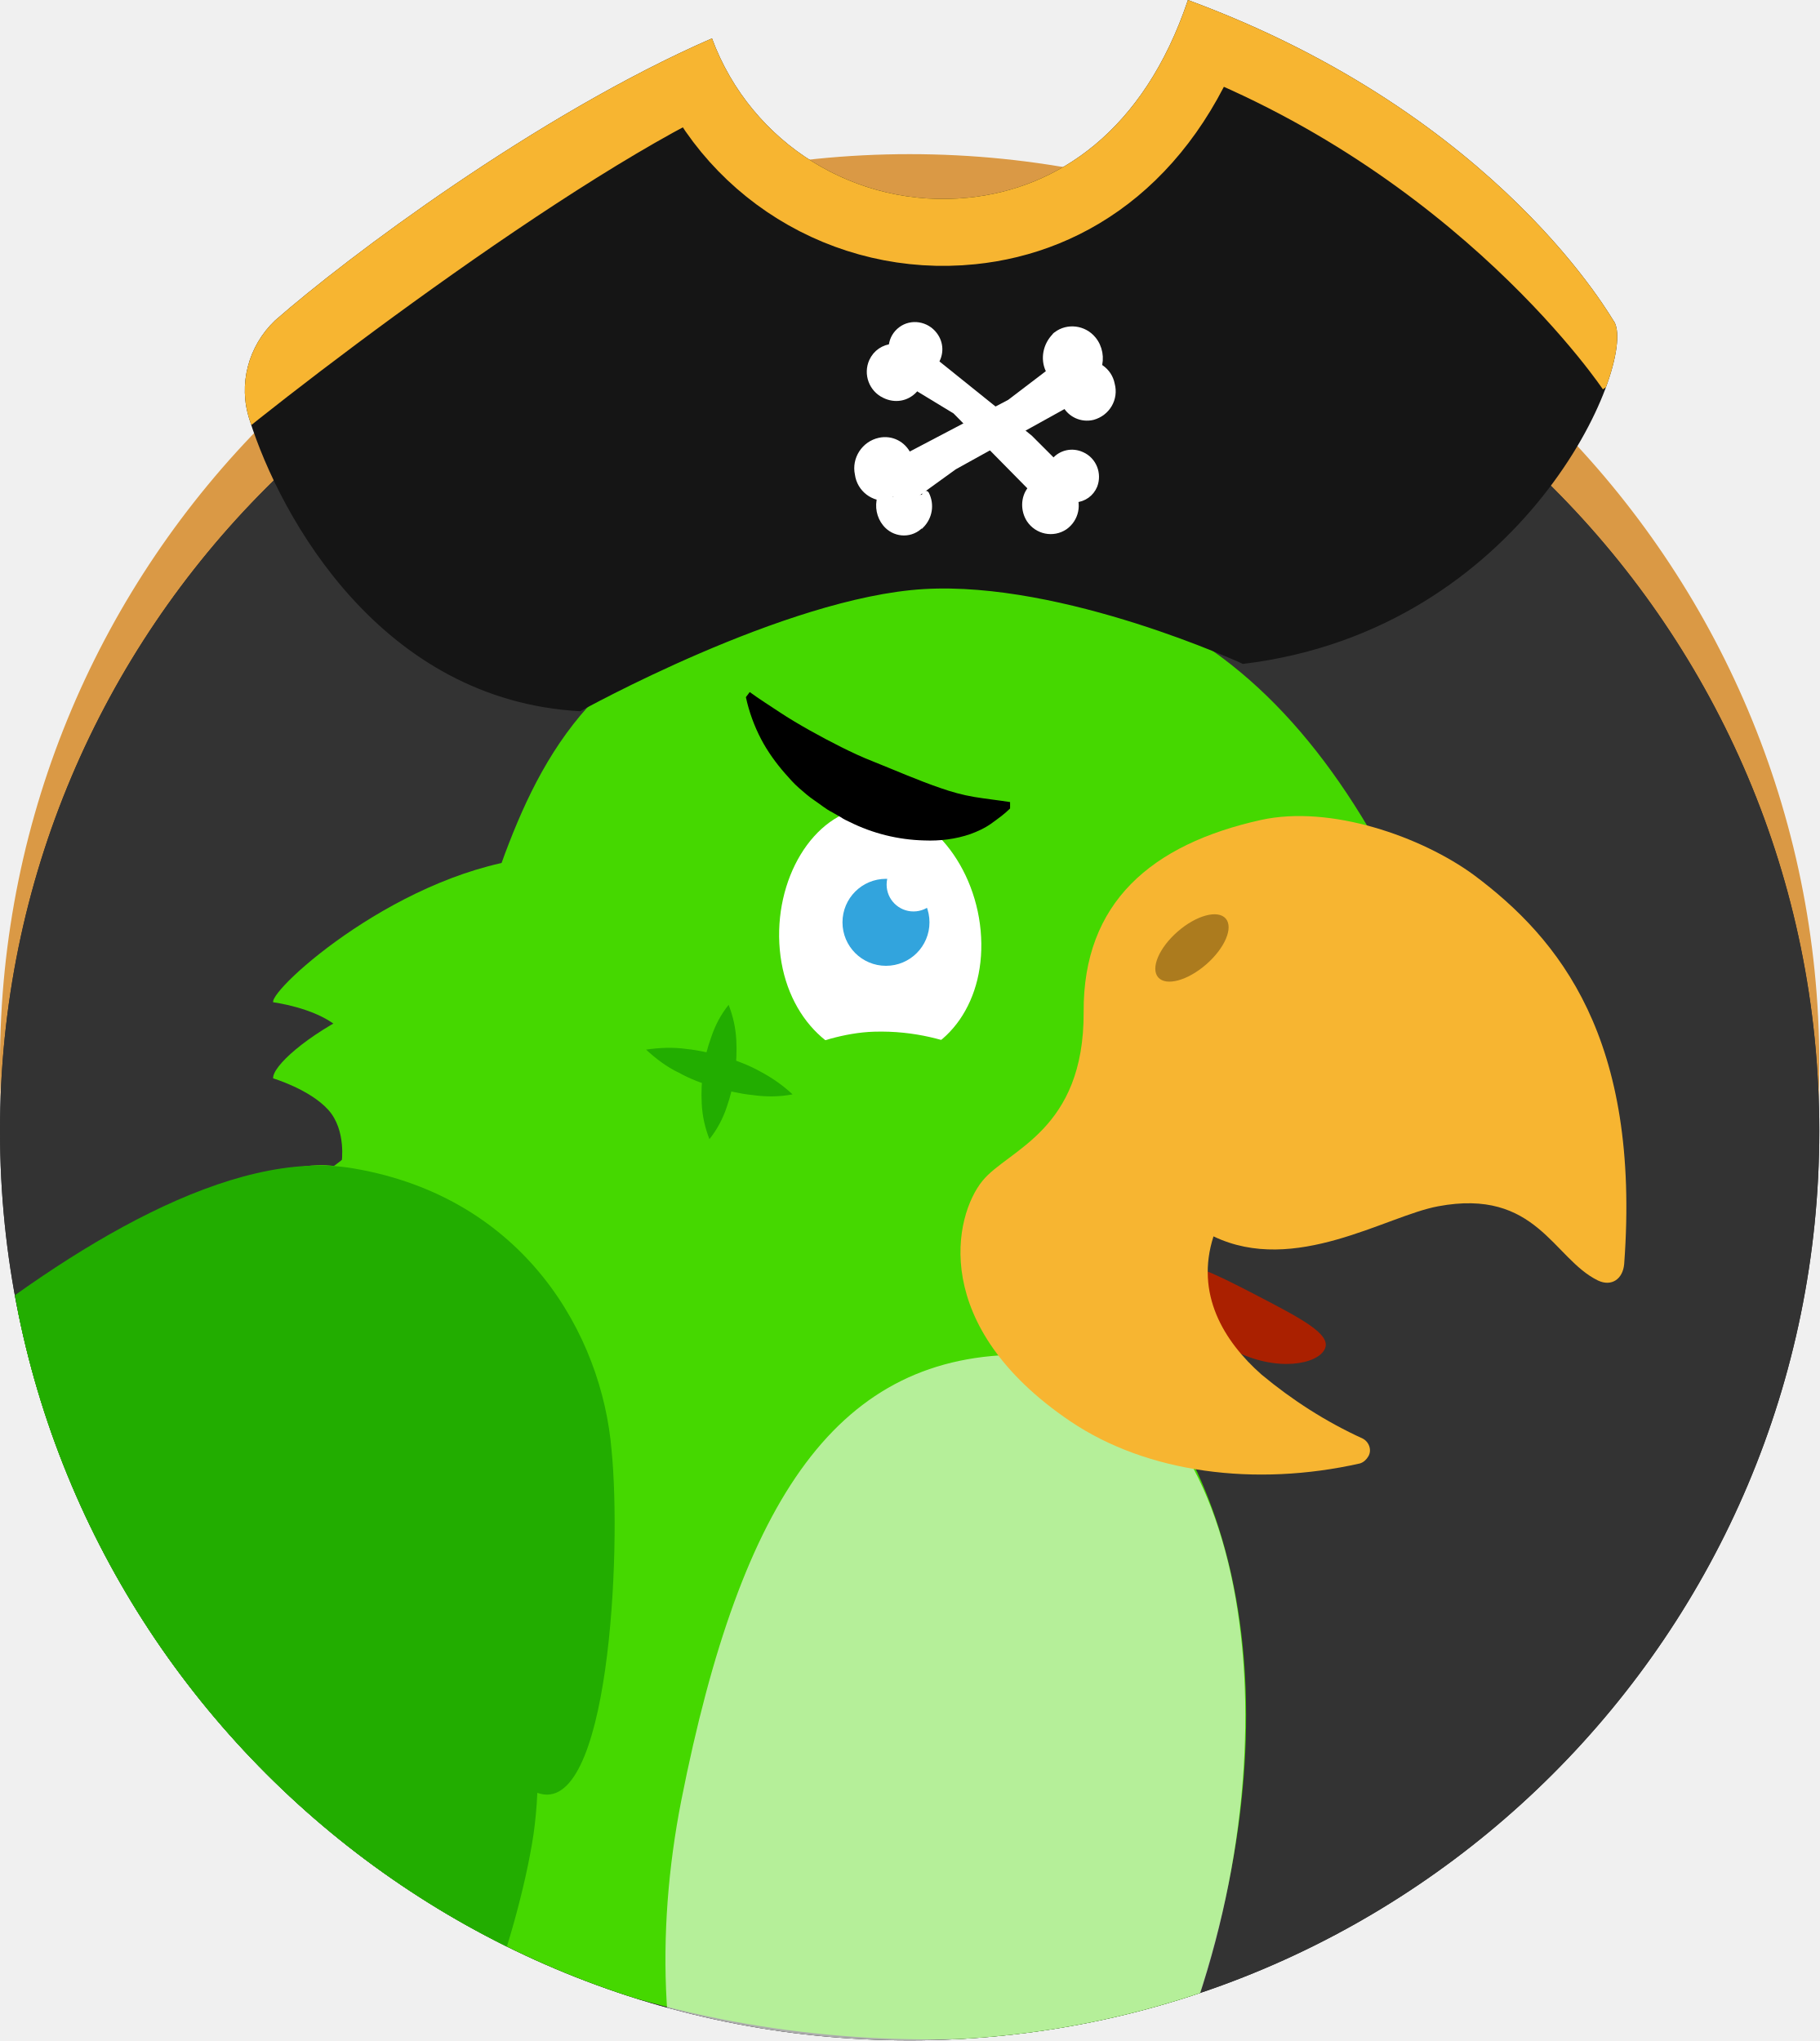
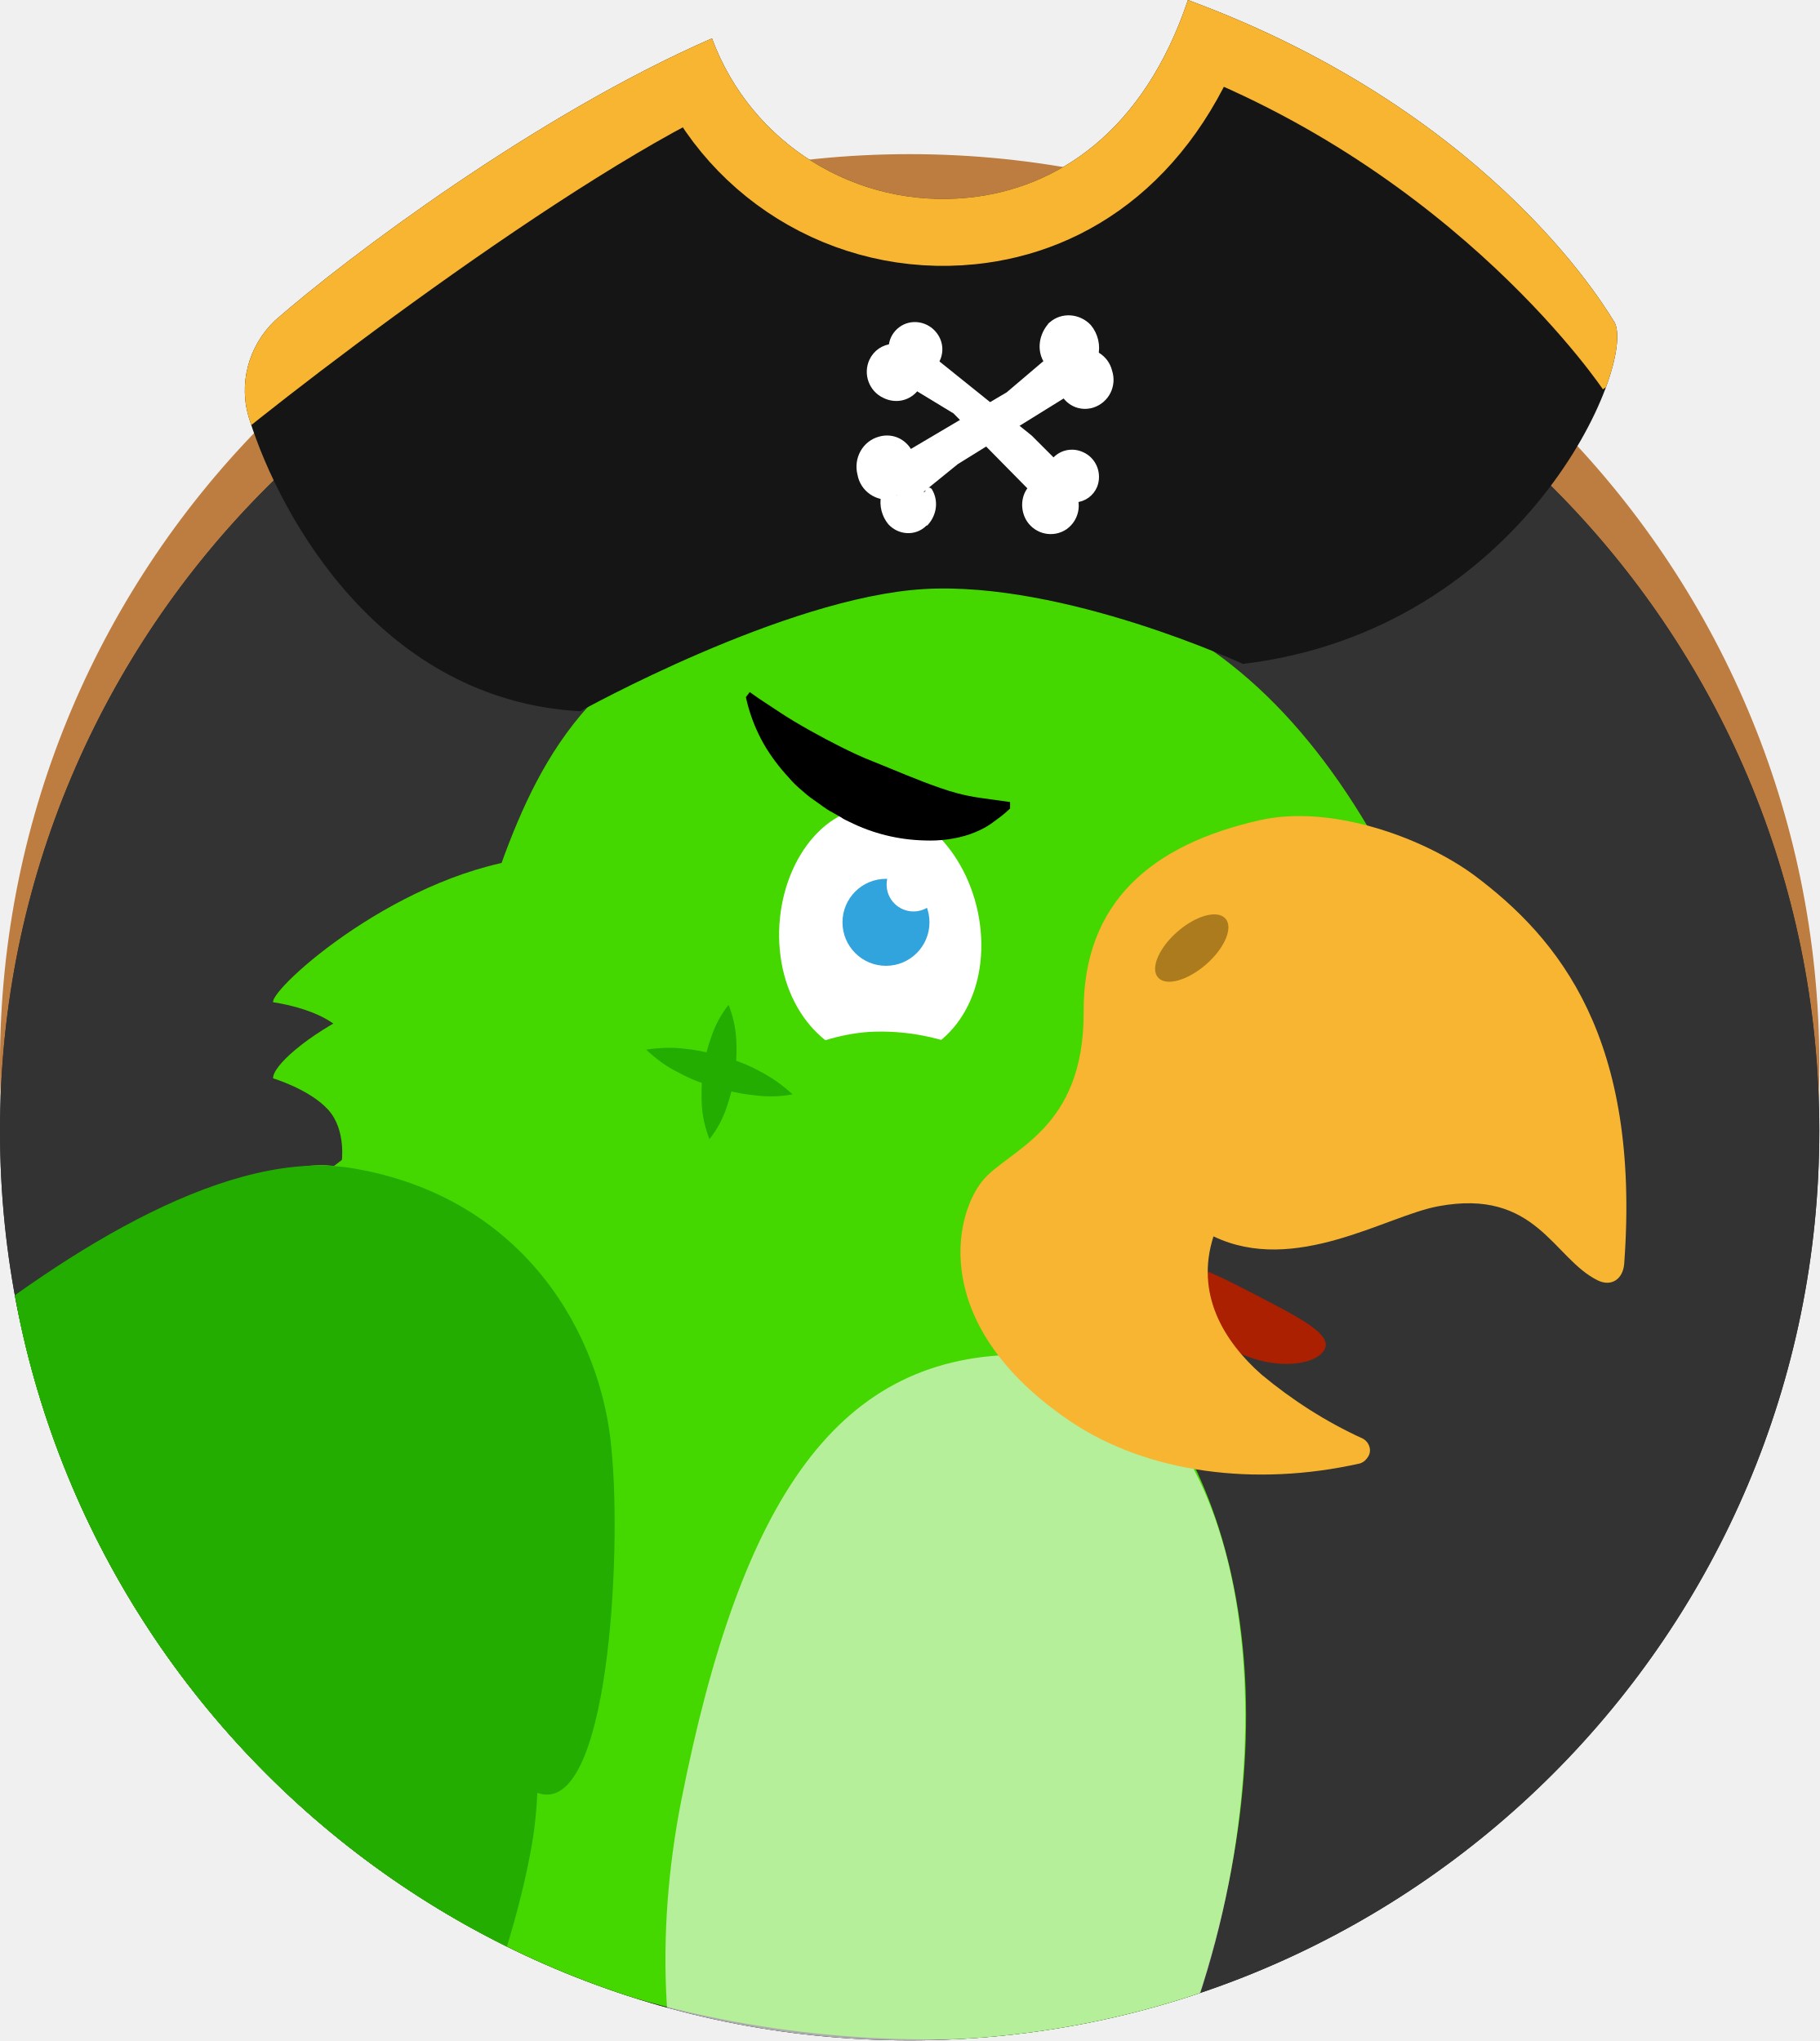
<svg xmlns="http://www.w3.org/2000/svg" xmlns:xlink="http://www.w3.org/1999/xlink" version="1.1" id="Ebene_1" x="0px" y="0px" viewBox="0 0 284.4 319.1" style="enable-background:new 0 0 284.4 319.1;" xml:space="preserve">
  <style type="text/css">
- 	.st0{fill:#DA9945;}
- 	.st1{fill:#333333;}
- 	.st2{clip-path:url(#SVGID_2_);}
- 	.st3{fill:#45D800;}
- 	.st4{opacity:0.6;fill:#FFFFFF;enable-background:new    ;}
- 	.st5{fill:#22AD00;}
- 	.st6{fill:#FFFFFF;}
- 	.st7{fill:#32A4DD;}
- 	.st8{fill:#AA2000;}
- 	.st9{fill:#F7B531;}
- 	.st10{fill:#AC7B1E;}
- 	.st11{fill:#151515;}
- 	.st12{clip-path:url(#SVGID_4_);}
- 	.st13{fill:none;stroke:#F7B531;stroke-width:20.93;stroke-miterlimit:10;}
- 	.st14{fill:#FFFFFF;stroke:#FFFFFF;stroke-width:1.13;stroke-linecap:round;stroke-miterlimit:10;}
- 	.st15{fill:#FFFFFF;stroke:#FFFFFF;stroke-width:1.1;stroke-linecap:round;stroke-miterlimit:10;}
+ 	.st0{opacity:0.9;}
+ 	.st1{fill:#B7702E;}
+ 	.st2{fill:#333333;}
+ 	.st3{clip-path:url(#SVGID_2_);}
+ 	.st4{fill:#45D800;}
+ 	.st5{opacity:0.6;fill:#FFFFFF;enable-background:new    ;}
+ 	.st6{fill:#22AD00;}
+ 	.st7{fill:#FFFFFF;}
+ 	.st8{fill:#32A4DD;}
+ 	.st9{fill:#AA2000;}
+ 	.st10{fill:#F7B531;}
+ 	.st11{fill:#AC7B1E;}
+ 	.st12{fill:#151515;}
+ 	.st13{clip-path:url(#SVGID_4_);}
+ 	.st14{fill:none;stroke:#F7B531;stroke-width:20.93;stroke-miterlimit:10;}
+ 	.st15{fill:#FFFFFF;stroke:#FFFFFF;stroke-width:1.13;stroke-linecap:round;stroke-miterlimit:10;}
+ 	.st16{fill:#FFFFFF;stroke:#FFFFFF;stroke-width:1.1;stroke-linecap:round;stroke-miterlimit:10;}
</style>
  <g>
    <g>
      <g>
        <g id="_Gruppe_">
+           <g class="st0">
+             <circle class="st1" cx="142.2" cy="166.3" r="142.2" />
+           </g>
+           <circle class="st2" cx="142.2" cy="176.8" r="142.2" />
+         </g>
+         <circle class="st2" cx="142.2" cy="176.8" r="142.2" />
+         <g id="Ebene_2_1_">
          <g>
-             <circle class="st0" cx="142.2" cy="166.3" r="142.2" />
-           </g>
-           <circle class="st1" cx="142.2" cy="176.8" r="142.2" />
-         </g>
-         <circle class="st1" cx="142.2" cy="176.8" r="142.2" />
-         <g id="Ebene_2_1_">
-           <defs>
-             <circle id="SVGID_1_" cx="142.2" cy="176.8" r="142.2" />
-           </defs>
-           <clipPath id="SVGID_2_">
-             <use xlink:href="#SVGID_1_" style="overflow:visible;" />
-           </clipPath>
-           <g id="final-design" class="st2">
-             <path id="_Zuschneidungspfad_3" class="st3" d="M189,180.8c-6.8,10.7-7.3,29-18.3,28l0,0c21.3,16.4,32.5,54.7,16.6,103.7       c-29,10.3-83.7,10.3-125.2-17C30.9,276,7.7,245.9-3.2,210.7c7.4-9.6,42.1-30.4,55.4-28.4c33.3-24.6,14-75.9,72.1-89.4       c49.4-11.4,79.6,8.2,100,57.6C232.7,171.2,199.5,164.2,189,180.8z" />
-             <g>
+             <defs>
+               <circle id="SVGID_1_" cx="142.2" cy="176.8" r="142.2" />
+             </defs>
+             <clipPath id="SVGID_2_">
+               <use xlink:href="#SVGID_1_" style="overflow:visible;" />
+             </clipPath>
+             <g id="final-design" class="st3">
+               <path id="_Zuschneidungspfad_3" class="st4" d="M189,180.8c-6.8,10.7-7.3,29-18.3,28l0,0c21.3,16.4,32.5,54.7,16.6,103.7        c-29,10.3-83.7,10.3-125.2-17C30.9,276,7.7,245.9-3.2,210.7c7.4-9.6,42.1-30.4,55.4-28.4c33.3-24.6,14-75.9,72.1-89.4        c49.4-11.4,79.6,8.2,100,57.6C232.7,171.2,199.5,164.2,189,180.8z" />
              <g>
-                 <path class="st4" d="M106.5,281.5c-8.2,41.8,3.1,87,47.1,101.1c42.8,13.7,20.2-29.6,33.7-70c16-48,5.5-100.6-27-100.8         C131.1,211.5,115.9,234,106.5,281.5z" />
-                 <path class="st5" d="M55.4,182.7c-38.3-6.8-100.8,62.5-100.8,62.5s65,67.1,101.5,66.3c1.1,10.4,3.6,19,7.4,19.5         c7.5,1.1,17.5-28.2,19.9-44.2c0.3-2.1,0.5-4.3,0.6-6.5c11.2,4.1,13.2-37.6,11.6-53.6C94.1,208.7,82,187.3,55.4,182.7z" />
-               </g>
-               <path class="st3" d="M84.3,134c-21.5,1.9-42.1,20.6-41.6,22.7c0,0,6.3,0.8,9.9,3.7s3.6,8.5,3.6,8.5l31.9-16L84.3,134z" />
-               <path class="st3" d="M84.4,153.7c-20.4-4.5-42,11.2-41.7,14.9c0,0,5.7,1.7,8.6,4.9s2.1,8.3,2.1,8.3" />
-               <path class="st6" d="M135.7,126.2c8.7-0.8,16.6,8.4,17.6,19.3s-5.1,19.4-13.8,20.3s-16.6-6.4-17.6-17.3S127,127.1,135.7,126.2        z" />
-               <circle class="st7" cx="138.5" cy="144.2" r="6.8" />
-               <circle class="st6" cx="142.8" cy="138.3" r="4.2" />
-               <path d="M157.9,126.4c-0.9,0.9-1.9,1.6-3,2.4c-1,0.7-2.1,1.2-3.2,1.6c-2.3,0.8-4.8,1.1-7.2,1c-4.1-0.1-8.1-1.1-11.7-2.9        c-0.4-0.2-0.9-0.4-1.3-0.7l-1.4-0.8c-1-0.5-1.8-1.2-2.7-1.8s-1.7-1.3-2.5-2c-0.8-0.7-1.5-1.5-2.2-2.3        c-1.4-1.6-2.7-3.4-3.7-5.3c-1.1-2.1-1.9-4.3-2.4-6.6l0.6-0.8c1.5,1.1,3.1,2.1,4.6,3.1s3.2,2,4.8,2.9c1.6,0.9,3.3,1.8,4.9,2.6        s3.3,1.6,5.1,2.3c3.5,1.4,6.9,2.9,10.4,4.1c1.7,0.6,3.5,1.1,5.3,1.4c1.8,0.3,3.7,0.5,5.6,0.8L157.9,126.4z" />
-               <path class="st3" d="M159,167.6c-1.5,0.2-9.4-6.7-22.4-6.3c-9.2,0.3-18.5,6.2-18.5,6.2" />
-               <path class="st8" d="M207.1,210.9c-1.1,2.4-7.5,3.7-14.3,0.2s-11.2-10.5-10.2-12.8s7.3,0.8,14,4.3S208.2,208.6,207.1,210.9z" />
-               <path class="st9" d="M153.6,184.6c4-4.9,15.9-7.8,15.8-26.4c-0.1-17.1,10.6-26.2,27.7-30c10.9-2.4,25.1,2.6,33.3,8.6        c13.4,10,26.1,25.6,23.5,60.8c-0.2,2.4-2,3.6-4.1,2.6c-7-3.4-9.6-14.5-25-11.6c-8.1,1.5-22.4,10.8-35.1,4.7        c-2.9,9,1.6,16.4,7.5,21.6c4.8,4,10.1,7.4,15.8,10c1,0.5,1.5,1.8,0.9,2.8c-0.3,0.5-0.7,0.9-1.3,1.1        c-16.4,3.7-33.3,1.5-45.3-6.6C145.3,207.3,149.1,190.1,153.6,184.6z" />
-               <ellipse transform="matrix(0.7537 -0.6572 0.6572 0.7537 -51.4793 158.9465)" class="st10" cx="186.3" cy="148.2" rx="7" ry="3.4" />
-               <g>
-                 <path class="st5" d="M101,164.1c2.1-0.3,4.2-0.4,6.3-0.1c2,0.2,4,0.7,5.9,1.2c1.9,0.6,3.8,1.3,5.6,2.3c1.9,1,3.6,2.2,5.1,3.6         c-2.1,0.4-4.2,0.4-6.3,0.1c-2-0.2-4-0.7-5.9-1.2c-1.9-0.6-3.8-1.3-5.6-2.3C104.2,166.8,102.5,165.5,101,164.1z" />
-                 <path class="st5" d="M110.9,178.1c-0.7-1.8-1.1-3.6-1.2-5.5c-0.1-1.8,0-3.6,0.2-5.3c0.2-1.8,0.7-3.5,1.3-5.2         c0.6-1.8,1.5-3.5,2.7-5c0.7,1.8,1.1,3.6,1.2,5.5c0.1,1.8,0,3.6-0.2,5.3c-0.3,1.8-0.7,3.5-1.3,5.2         C113,174.9,112.1,176.6,110.9,178.1z" />
+                 <g>
+                   <path class="st5" d="M106.5,281.5c-8.2,41.8,3.1,87,47.1,101.1c42.8,13.7,20.2-29.6,33.7-70c16-48,5.5-100.6-27-100.8          C131.1,211.5,115.9,234,106.5,281.5z" />
+                   <path class="st6" d="M55.4,182.7c-38.3-6.8-100.8,62.5-100.8,62.5s65,67.1,101.5,66.3c1.1,10.4,3.6,19,7.4,19.5          c7.5,1.1,17.5-28.2,19.9-44.2c0.3-2.1,0.5-4.3,0.6-6.5c11.2,4.1,13.2-37.6,11.6-53.6C94.1,208.7,82,187.3,55.4,182.7z" />
+                 </g>
+                 <path class="st4" d="M84.3,134c-21.5,1.9-42.1,20.6-41.6,22.7c0,0,6.3,0.8,9.9,3.7s3.6,8.5,3.6,8.5l31.9-16L84.3,134z" />
+                 <path class="st4" d="M84.4,153.7c-20.4-4.5-42,11.2-41.7,14.9c0,0,5.7,1.7,8.6,4.9s2.1,8.3,2.1,8.3" />
+                 <path class="st7" d="M135.7,126.2c8.7-0.8,16.6,8.4,17.6,19.3s-5.1,19.4-13.8,20.3s-16.6-6.4-17.6-17.3         S127,127.1,135.7,126.2z" />
+                 <circle class="st8" cx="138.5" cy="144.2" r="6.8" />
+                 <circle class="st7" cx="142.8" cy="138.3" r="4.2" />
+                 <path d="M157.9,126.4c-0.9,0.9-1.9,1.6-3,2.4c-1,0.7-2.1,1.2-3.2,1.6c-2.3,0.8-4.8,1.1-7.2,1c-4.1-0.1-8.1-1.1-11.7-2.9         c-0.4-0.2-0.9-0.4-1.3-0.7l-1.4-0.8c-1-0.5-1.8-1.2-2.7-1.8s-1.7-1.3-2.5-2s-1.5-1.5-2.2-2.3c-1.4-1.6-2.7-3.4-3.7-5.3         c-1.1-2.1-1.9-4.3-2.4-6.6l0.6-0.8c1.5,1.1,3.1,2.1,4.6,3.1s3.2,2,4.8,2.9c1.6,0.9,3.3,1.8,4.9,2.6s3.3,1.6,5.1,2.3         c3.5,1.4,6.9,2.9,10.4,4.1c1.7,0.6,3.5,1.1,5.3,1.4s3.7,0.5,5.6,0.8L157.9,126.4z" />
+                 <path class="st4" d="M159,167.6c-1.5,0.2-9.4-6.7-22.4-6.3c-9.2,0.3-18.5,6.2-18.5,6.2" />
+                 <path class="st9" d="M207.1,210.9c-1.1,2.4-7.5,3.7-14.3,0.2s-11.2-10.5-10.2-12.8s7.3,0.8,14,4.3S208.2,208.6,207.1,210.9z" />
+                 <path class="st10" d="M153.6,184.6c4-4.9,15.9-7.8,15.8-26.4c-0.1-17.1,10.6-26.2,27.7-30c10.9-2.4,25.1,2.6,33.3,8.6         c13.4,10,26.1,25.6,23.5,60.8c-0.2,2.4-2,3.6-4.1,2.6c-7-3.4-9.6-14.5-25-11.6c-8.1,1.5-22.4,10.8-35.1,4.7         c-2.9,9,1.6,16.4,7.5,21.6c4.8,4,10.1,7.4,15.8,10c1,0.5,1.5,1.8,0.9,2.8c-0.3,0.5-0.7,0.9-1.3,1.1         c-16.4,3.7-33.3,1.5-45.3-6.6C145.3,207.3,149.1,190.1,153.6,184.6z" />
+                 <ellipse transform="matrix(0.7537 -0.6572 0.6572 0.7537 -51.5119 158.9613)" class="st11" cx="186.3" cy="148.2" rx="7" ry="3.4" />
+                 <g>
+                   <path class="st6" d="M101,164.1c2.1-0.3,4.2-0.4,6.3-0.1c2,0.2,4,0.7,5.9,1.2c1.9,0.6,3.8,1.3,5.6,2.3          c1.9,1,3.6,2.2,5.1,3.6c-2.1,0.4-4.2,0.4-6.3,0.1c-2-0.2-4-0.7-5.9-1.2c-1.9-0.6-3.8-1.3-5.6-2.3          C104.2,166.8,102.5,165.5,101,164.1z" />
+                   <path class="st6" d="M110.9,178.1c-0.7-1.8-1.1-3.6-1.2-5.5c-0.1-1.8,0-3.6,0.2-5.3c0.2-1.8,0.7-3.5,1.3-5.2          c0.6-1.8,1.5-3.5,2.7-5c0.7,1.8,1.1,3.6,1.2,5.5c0.1,1.8,0,3.6-0.2,5.3c-0.3,1.8-0.7,3.5-1.3,5.2          C113,174.9,112.1,176.6,110.9,178.1z" />
+                 </g>
              </g>
            </g>
          </g>
        </g>
      </g>
    </g>
  </g>
-   <path id="_Zuschneidungspfad_4" class="st11" d="M185.7,0c-6.9,20.6-20.5,29.5-34.3,30.9c-17.5,1.8-34-8.4-40.1-24.9  C84,17.9,54.3,40.2,43,50.1c-4.2,4-5.8,10-4,15.5c4.9,15.5,20.7,43.9,51.7,45.6c0,0,32-17.8,53.7-19.1c21.9-1.3,49.9,11.7,49.9,11.7  c44.1-5.3,61.5-46.8,58.1-53.4C252.3,50.5,234.8,18.1,185.7,0z" />
+   <path id="_Zuschneidungspfad_4" class="st12" d="M185.7,0c-6.9,20.6-20.5,29.5-34.3,30.9c-17.5,1.8-34-8.4-40.1-24.9  C84,17.9,54.3,40.2,43,50.1c-4.2,4-5.8,10-4,15.5c4.9,15.5,20.7,43.9,51.7,45.6c0,0,32-17.8,53.7-19.1c21.9-1.3,49.9,11.7,49.9,11.7  c44.1-5.3,61.5-46.8,58.1-53.4C252.3,50.5,234.8,18.1,185.7,0z" />
  <g>
-     <defs>
-       <path id="SVGID_3_" d="M185.7,0c-6.9,20.6-20.5,29.5-34.3,30.9c-17.5,1.8-34-8.4-40.1-24.9C84,17.9,54.3,40.2,43,50.1    c-4.2,4-5.8,10-4,15.5c4.9,15.5,20.7,43.9,51.7,45.6c0,0,32-17.8,53.7-19.1c21.9-1.3,49.9,11.7,49.9,11.7    c44.1-5.3,61.5-46.8,58.1-53.4C252.3,50.5,234.8,18.1,185.7,0z" />
-     </defs>
-     <clipPath id="SVGID_4_">
-       <use xlink:href="#SVGID_3_" style="overflow:visible;" />
-     </clipPath>
-     <g class="st12">
-       <path id="_Pfad_" class="st13" d="M259.3,55.1c0,0-24.5-37.1-73.6-55.1c-6.9,20.6-20.5,29.5-34.3,30.9c-17.5,1.8-34-8.4-40.1-24.9    C84,17.9,35.3,55.6,24,65.5" />
-       <path class="st14" d="M141.9,71.2c-0.8-1.7-2.6-2.6-4.4-2.2c-2.3,0.5-3.8,2.8-3.3,5.1c0.3,2.3,2.4,3.9,4.7,3.6c0,0,0.1,0,0.1,0" />
-       <path class="st14" d="M137.7,77.8c-0.4,1.4-0.1,2.9,0.8,4c1.3,1.6,3.6,1.8,5.1,0.5c0.1-0.1,0.2-0.2,0.3-0.2    c1.3-1.3,1.6-3.2,0.8-4.8" />
-       <path class="st14" d="M166.6,63.2c0.8,1.5,2.5,2.3,4.2,1.9c2.2-0.6,3.5-2.8,2.9-5c-0.4-2.1-2.4-3.5-4.6-3.2c0,0-0.1,0-0.1,0" />
-       <path class="st14" d="M171.6,57.5c0.5-1.5,0.2-3.2-0.8-4.4c-1.4-1.7-3.9-2-5.6-0.7c-0.1,0.1-0.2,0.1-0.2,0.2    c-1.4,1.4-1.8,3.5-1,5.2" />
-       <polygon class="st14" points="141.9,78.1 149.1,72.9 168.4,62.2 168.6,58 166.3,56.6 157.9,63 139.8,72.5 139.7,77.1   " />
-       <path class="st15" d="M161.1,76.6c-1,1.3-1,3.2-0.1,4.6c1.2,1.8,3.6,2.3,5.4,1.1c1.7-1.2,2.2-3.5,1.1-5.3c0,0,0-0.1-0.1-0.1" />
-       <path class="st15" d="M168.1,78c1.3-0.1,2.4-0.9,2.9-2.1c0.7-1.8-0.1-3.9-1.9-4.7c-1.5-0.7-3.2-0.3-4.2,0.9" />
-       <path class="st15" d="M146.1,56.7c0.9-1.3,0.9-3-0.1-4.3c-1.2-1.6-3.5-2-5.1-0.8c-1.6,1.2-1.9,3.4-0.7,5c0,0,0,0.1,0.1,0.1" />
-       <path class="st15" d="M139.6,54.3c-1.4,0.1-2.6,0.9-3.2,2.2c-0.9,2,0,4.3,1.9,5.2c1.6,0.8,3.4,0.5,4.6-0.8" />
-       <polygon class="st15" points="166.7,74.3 160.9,68.5 144.6,55.4 141.1,56.6 141,59.1 149.4,64.2 163,78 166.8,76.5   " />
+     <g>
+       <defs>
+         <path id="SVGID_3_" d="M185.7,0c-6.9,20.6-20.5,29.5-34.3,30.9c-17.5,1.8-34-8.4-40.1-24.9C84,17.9,54.3,40.2,43,50.1     c-4.2,4-5.8,10-4,15.5c4.9,15.5,20.7,43.9,51.7,45.6c0,0,32-17.8,53.7-19.1c21.9-1.3,49.9,11.7,49.9,11.7     c44.1-5.3,61.5-46.8,58.1-53.4C252.3,50.5,234.8,18.1,185.7,0z" />
+       </defs>
+       <clipPath id="SVGID_4_">
+         <use xlink:href="#SVGID_3_" style="overflow:visible;" />
+       </clipPath>
+       <g class="st13">
+         <path id="_Pfad_" class="st14" d="M259.3,55.1c0,0-24.5-37.1-73.6-55.1c-6.9,20.6-20.5,29.5-34.3,30.9     c-17.5,1.8-34-8.4-40.1-24.9C84,17.9,35.3,55.6,24,65.5" />
+         <path class="st15" d="M142.1,70.8c-0.9-1.7-2.7-2.5-4.5-2c-2.3,0.6-3.6,3-3,5.3c0.4,2.3,2.6,3.8,4.9,3.4l0.1,0" />
+         <path class="st15" d="M138.3,77.6c-0.3,1.4,0.1,2.9,1,4c1.4,1.5,3.7,1.6,5.1,0.2c0.1-0.1,0.2-0.2,0.3-0.2     c1.2-1.4,1.4-3.3,0.5-4.8" />
+         <path class="st15" d="M166.4,61.5c0.9,1.5,2.6,2.2,4.3,1.7c2.2-0.7,3.3-3,2.6-5.1c-0.5-2.1-2.6-3.4-4.8-3l-0.1,0" />
+         <path class="st15" d="M171.1,55.6c0.4-1.5,0-3.2-1-4.4c-1.5-1.6-4-1.8-5.6-0.4c-0.1,0.1-0.2,0.1-0.2,0.2     c-1.3,1.5-1.6,3.6-0.7,5.2" />
+         <polygon class="st15" points="142.5,77.7 149.4,72.1 168.1,60.5 168.1,56.3 165.7,55 157.7,61.8 140.1,72.2 140.2,76.8    " />
+         <path class="st16" d="M161.1,76.6c-1,1.3-1,3.2-0.1,4.6c1.2,1.8,3.6,2.3,5.4,1.1c1.7-1.2,2.2-3.5,1.1-5.3c0,0,0-0.1-0.1-0.1" />
+         <path class="st16" d="M168.1,78c1.3-0.1,2.4-0.9,2.9-2.1c0.7-1.8-0.1-3.9-1.9-4.7c-1.5-0.7-3.2-0.3-4.2,0.9" />
+         <path class="st16" d="M146.1,56.7c0.9-1.3,0.9-3-0.1-4.3c-1.2-1.6-3.5-2-5.1-0.8s-1.9,3.4-0.7,5c0,0,0,0.1,0.1,0.1" />
+         <path class="st16" d="M139.6,54.3c-1.4,0.1-2.6,0.9-3.2,2.2c-0.9,2,0,4.3,1.9,5.2c1.6,0.8,3.4,0.5,4.6-0.8" />
+         <polygon class="st16" points="166.7,74.3 160.9,68.5 144.6,55.4 141.1,56.6 141,59.1 149.4,64.2 163,78 166.8,76.5    " />
+       </g>
    </g>
  </g>
</svg>
